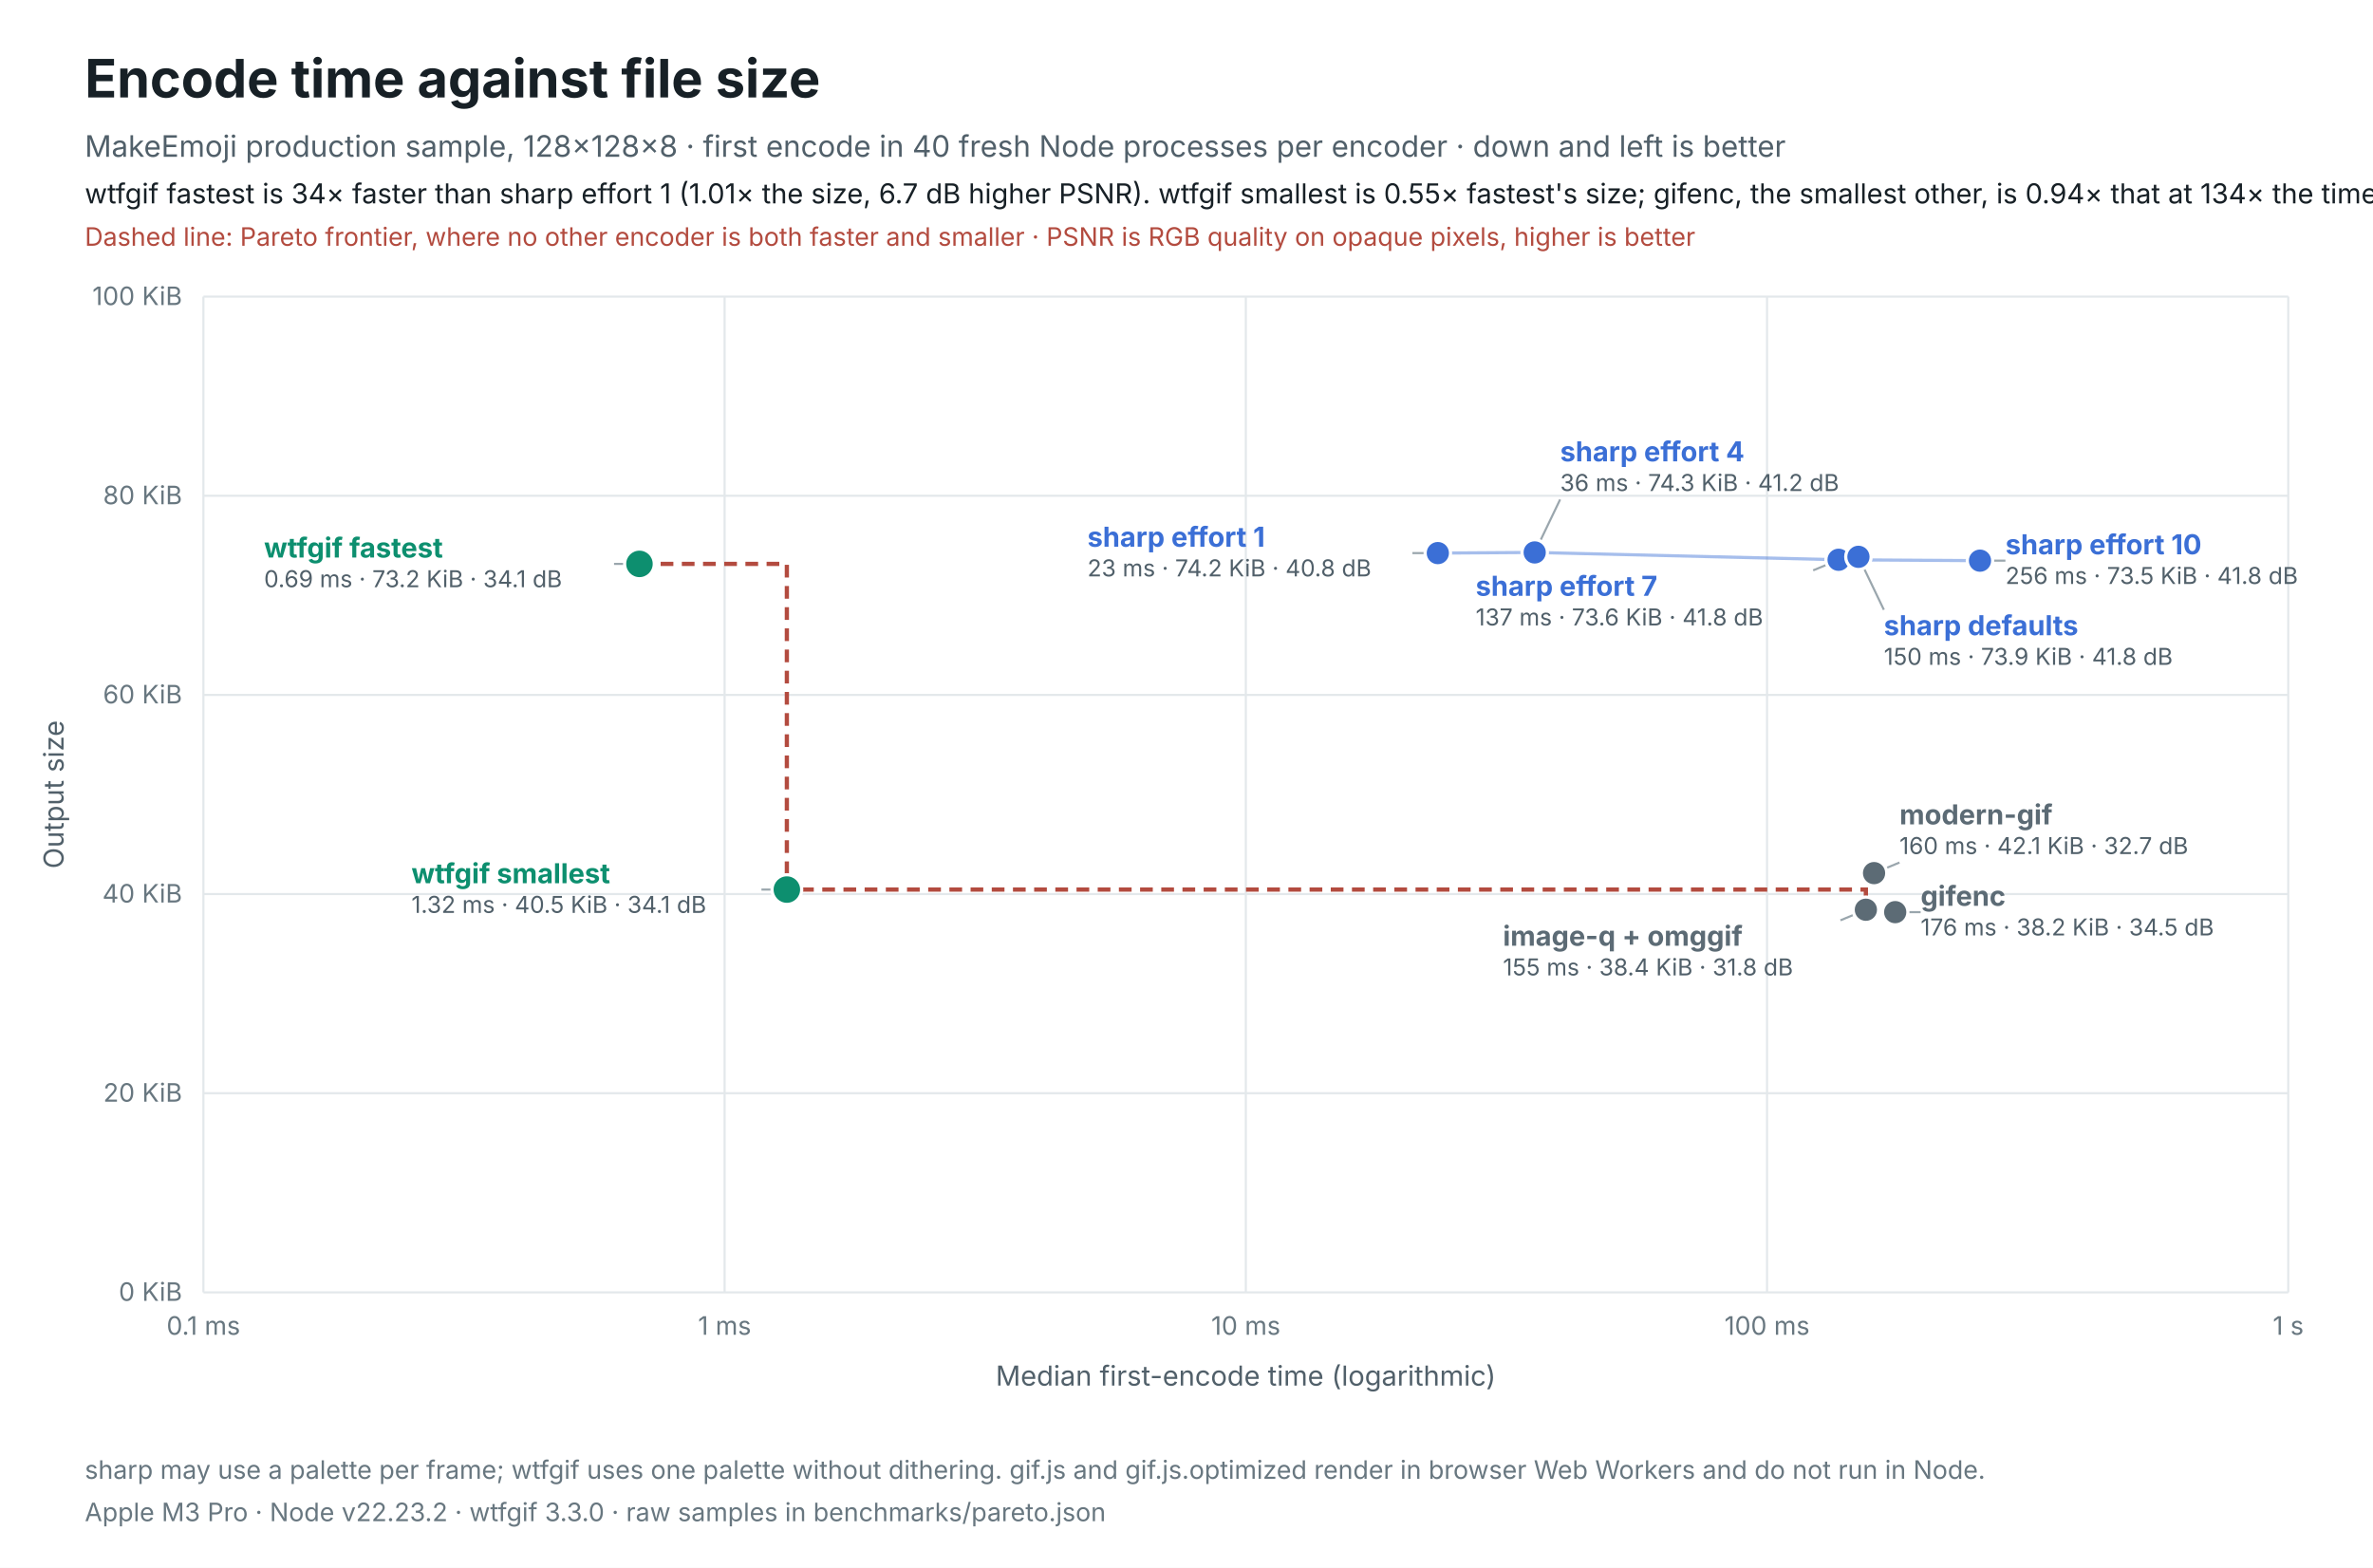
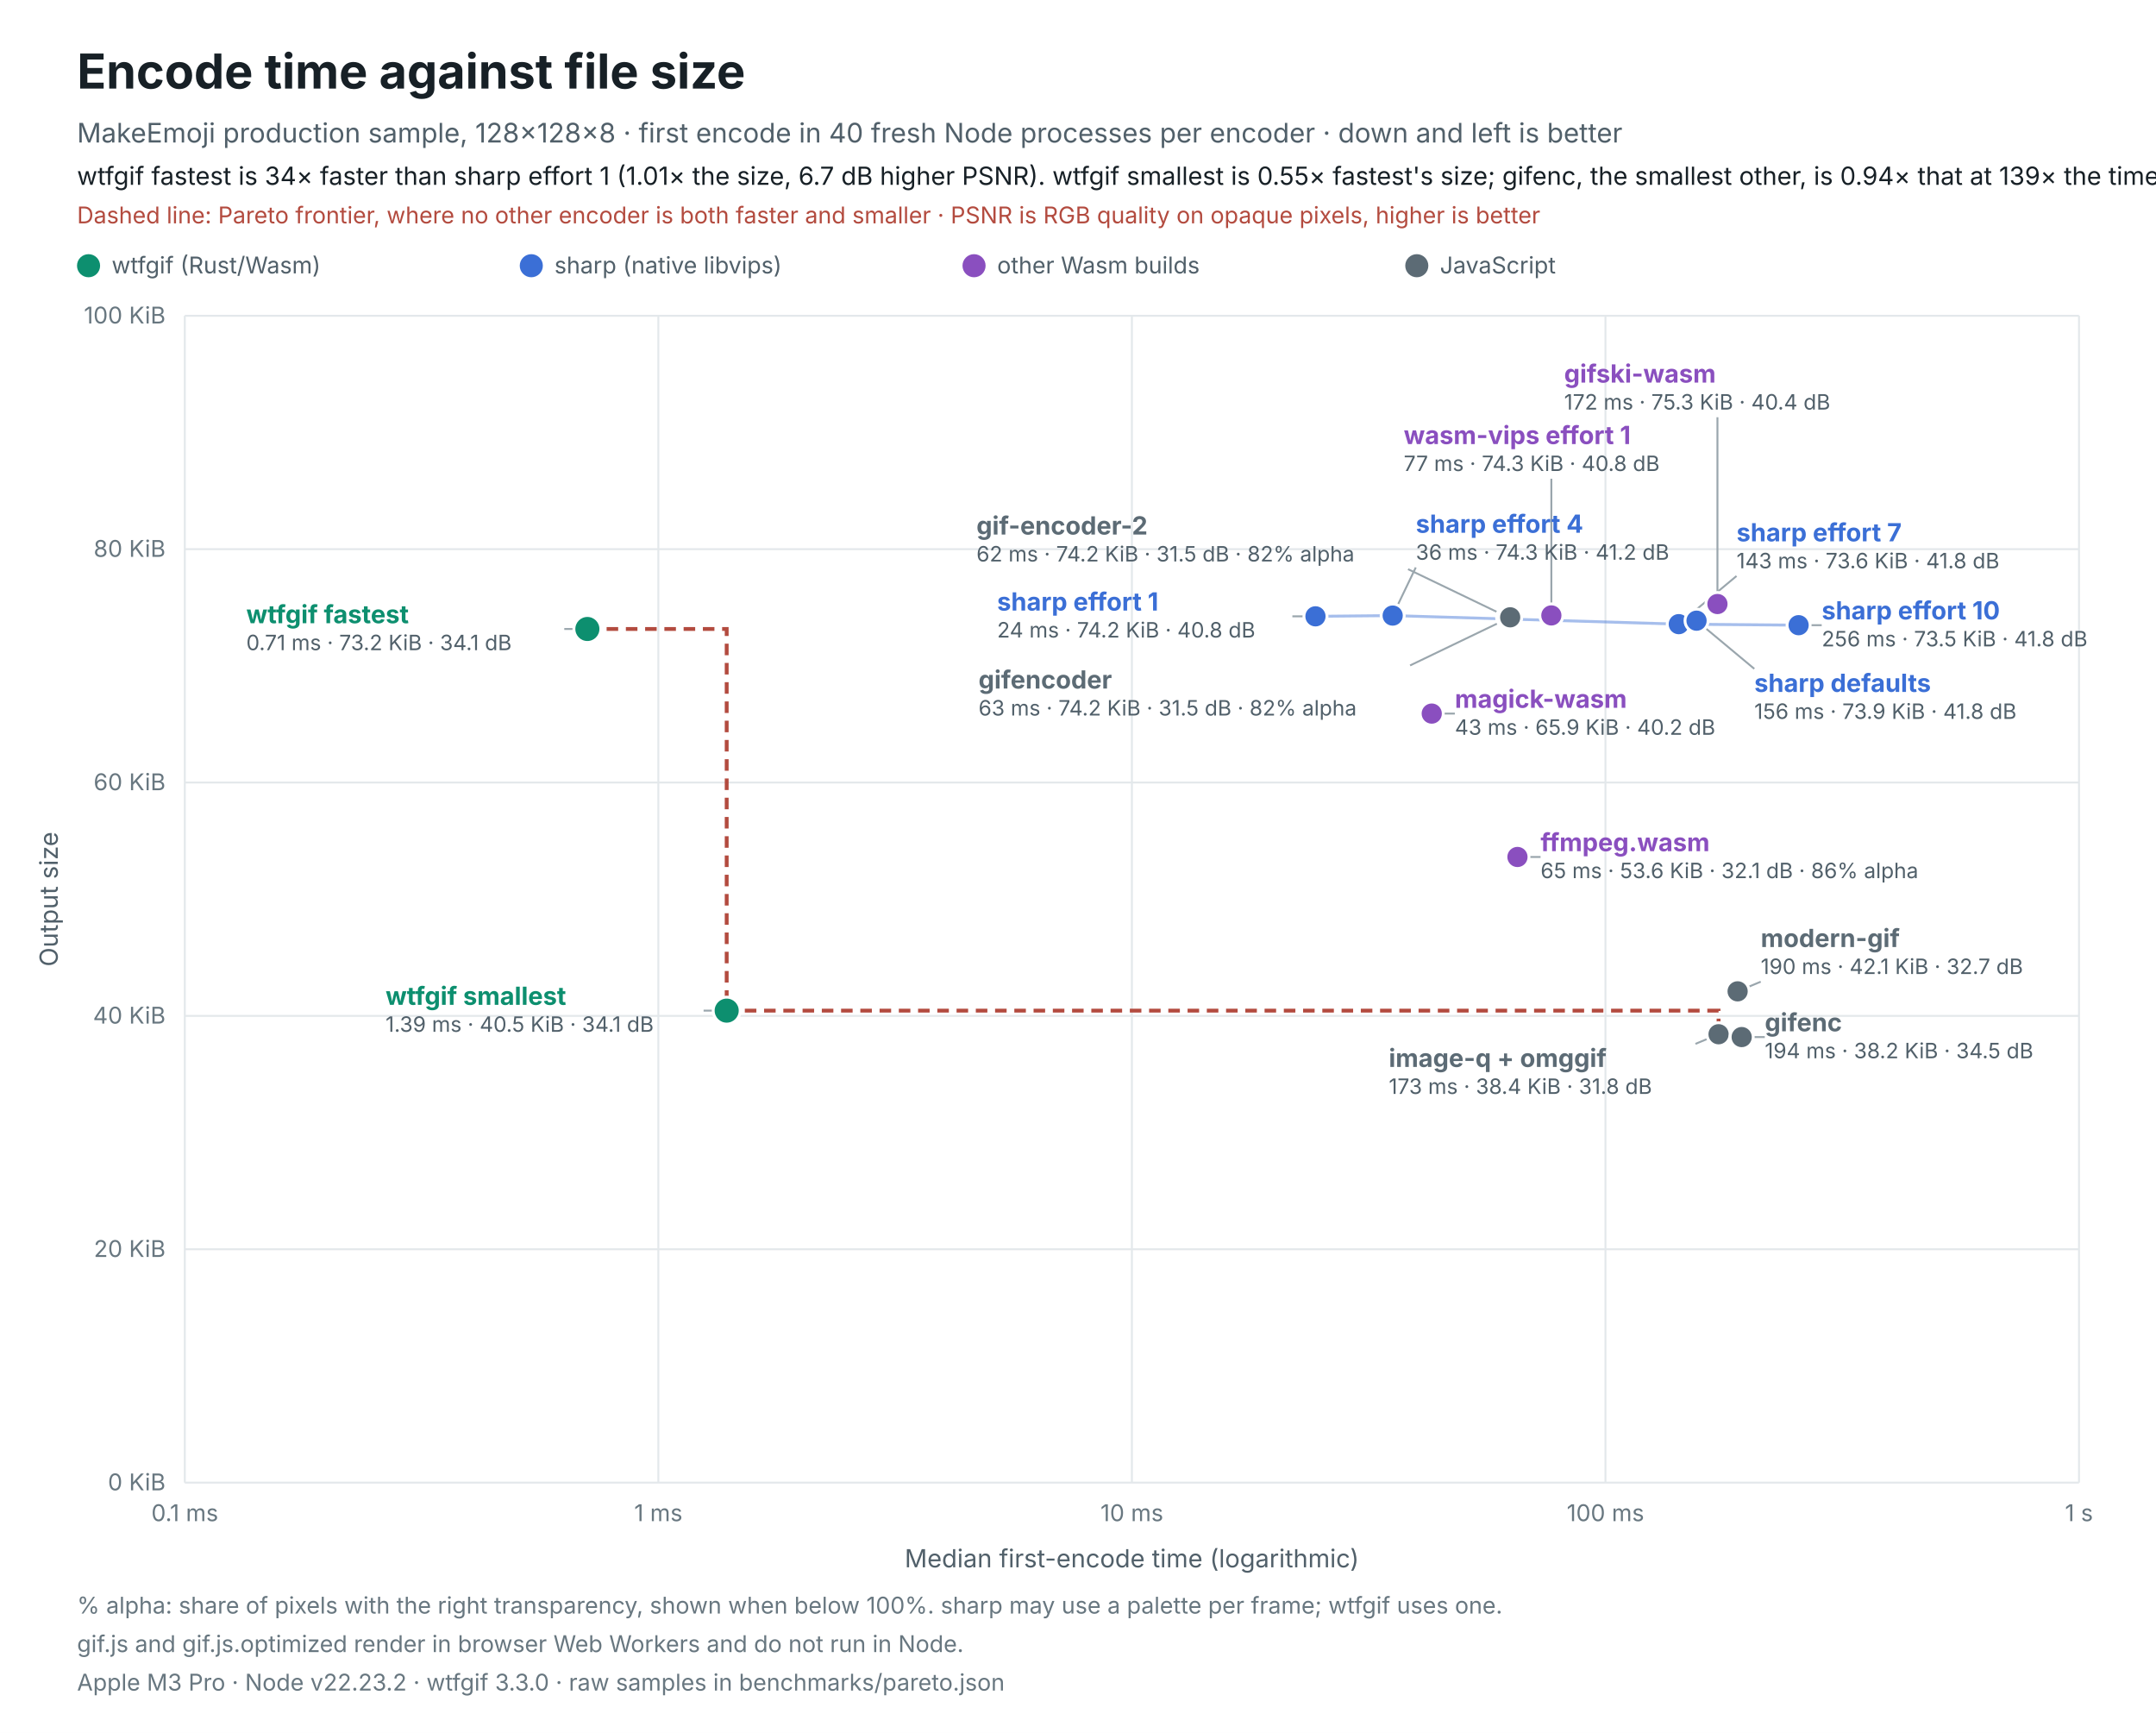
- <svg xmlns="http://www.w3.org/2000/svg" width="1120" height="740" viewBox="0 0 1120 740" role="img" aria-labelledby="title desc">
+ <svg xmlns="http://www.w3.org/2000/svg" width="1120" height="900" viewBox="0 0 1120 900" role="img" aria-labelledby="title desc">
  <rect width="100%" height="100%" fill="#ffffff" />
  <g font-family="ui-sans-serif, -apple-system, BlinkMacSystemFont, Segoe UI, sans-serif" fill="#172026">
    <text x="40" y="46" font-size="25" font-weight="700">Encode time against file size</text>
    <text x="40" y="74" font-size="14" fill="#51606a">MakeEmoji production sample, 128×128×8 · first encode in 40 fresh Node processes per encoder · down and left is better</text>
-     <text x="40" y="96" font-size="13" fill="#172026">wtfgif fastest is 34× faster than sharp effort 1 (1.01× the size, 6.7 dB higher PSNR). wtfgif smallest is 0.55× fastest's size; gifenc, the smallest other, is 0.94× that at 134× the time.</text>
+     <text x="40" y="96" font-size="13" fill="#172026">wtfgif fastest is 34× faster than sharp effort 1 (1.01× the size, 6.7 dB higher PSNR). wtfgif smallest is 0.55× fastest's size; gifenc, the smallest other, is 0.94× that at 139× the time.</text>
    <text x="40" y="116" font-size="12" fill="#b34b3f">Dashed line: Pareto frontier, where no other encoder is both faster and smaller · PSNR is RGB quality on opaque pixels, higher is better</text>
-     <line x1="96" y1="140" x2="96" y2="610" stroke="#e3e8eb" />
-     <text x="96" y="630" text-anchor="middle" font-size="12" fill="#687780">0.1 ms</text>
-     <line x1="342" y1="140" x2="342" y2="610" stroke="#e3e8eb" />
-     <text x="342" y="630" text-anchor="middle" font-size="12" fill="#687780">1 ms</text>
-     <line x1="588" y1="140" x2="588" y2="610" stroke="#e3e8eb" />
-     <text x="588" y="630" text-anchor="middle" font-size="12" fill="#687780">10 ms</text>
-     <line x1="834" y1="140" x2="834" y2="610" stroke="#e3e8eb" />
-     <text x="834" y="630" text-anchor="middle" font-size="12" fill="#687780">100 ms</text>
-     <line x1="1080" y1="140" x2="1080" y2="610" stroke="#e3e8eb" />
-     <text x="1080" y="630" text-anchor="middle" font-size="12" fill="#687780">1 s</text>
-     <line x1="96" y1="610" x2="1080" y2="610" stroke="#e3e8eb" />
-     <text x="86" y="614" text-anchor="end" font-size="12" fill="#687780">0 KiB</text>
-     <line x1="96" y1="516" x2="1080" y2="516" stroke="#e3e8eb" />
-     <text x="86" y="520" text-anchor="end" font-size="12" fill="#687780">20 KiB</text>
-     <line x1="96" y1="422" x2="1080" y2="422" stroke="#e3e8eb" />
-     <text x="86" y="426" text-anchor="end" font-size="12" fill="#687780">40 KiB</text>
-     <line x1="96" y1="328" x2="1080" y2="328" stroke="#e3e8eb" />
-     <text x="86" y="332" text-anchor="end" font-size="12" fill="#687780">60 KiB</text>
-     <line x1="96" y1="234" x2="1080" y2="234" stroke="#e3e8eb" />
-     <text x="86" y="238" text-anchor="end" font-size="12" fill="#687780">80 KiB</text>
-     <line x1="96" y1="140" x2="1080" y2="140" stroke="#e3e8eb" />
-     <text x="86" y="144" text-anchor="end" font-size="12" fill="#687780">100 KiB</text>
-     <text x="588" y="654" text-anchor="middle" font-size="13" fill="#51606a">Median first-encode time (logarithmic)</text>
-     <text x="30" y="375" text-anchor="middle" font-size="13" fill="#51606a" transform="rotate(-90 30 375)">Output size</text>
-     <polyline points="678.62,261.06 724.34,260.75 867.77,264.21 934.51,264.63" fill="none" stroke="#3b6fd6" stroke-width="1.5" stroke-opacity="0.45" />
-     <polyline points="301.81,266.16 371.38,266.16 371.38,419.88 880.65,419.88 880.65,429.39 894.49,429.39 894.49,430.53" fill="none" stroke="#b34b3f" stroke-width="2" stroke-dasharray="6 4" />
-     <line x1="301.81" y1="266.16" x2="289.81" y2="266.16" stroke="#9aa6ad" stroke-width="1" />
-     <line x1="371.38" y1="419.88" x2="359.38" y2="419.88" stroke="#9aa6ad" stroke-width="1" />
-     <line x1="880.65" y1="429.39" x2="868.65" y2="434.39" stroke="#9aa6ad" stroke-width="1" />
-     <line x1="894.49" y1="430.53" x2="906.49" y2="430.53" stroke="#9aa6ad" stroke-width="1" />
-     <line x1="678.62" y1="261.06" x2="666.62" y2="261.06" stroke="#9aa6ad" stroke-width="1" />
-     <line x1="724.34" y1="260.75" x2="736.34" y2="235.75" stroke="#9aa6ad" stroke-width="1" />
-     <line x1="867.77" y1="264.21" x2="855.77" y2="269.21" stroke="#9aa6ad" stroke-width="1" />
-     <line x1="877.14" y1="262.82" x2="889.14" y2="287.82" stroke="#9aa6ad" stroke-width="1" />
-     <line x1="884.51" y1="412.11" x2="896.51" y2="407.11" stroke="#9aa6ad" stroke-width="1" />
-     <line x1="934.51" y1="264.63" x2="946.51" y2="264.63" stroke="#9aa6ad" stroke-width="1" />
-     <circle cx="301.81" cy="266.16" r="7" fill="#0d8f6f" stroke="#ffffff" stroke-width="1.5" />
-     <circle cx="371.38" cy="419.88" r="7" fill="#0d8f6f" stroke="#ffffff" stroke-width="1.5" />
-     <circle cx="880.65" cy="429.39" r="6" fill="#5c6b75" stroke="#ffffff" stroke-width="1.5" />
-     <circle cx="894.49" cy="430.53" r="6" fill="#5c6b75" stroke="#ffffff" stroke-width="1.5" />
-     <circle cx="884.51" cy="412.11" r="6" fill="#5c6b75" stroke="#ffffff" stroke-width="1.5" />
-     <circle cx="678.62" cy="261.06" r="6" fill="#3b6fd6" stroke="#ffffff" stroke-width="1.5" />
-     <circle cx="724.34" cy="260.75" r="6" fill="#3b6fd6" stroke="#ffffff" stroke-width="1.5" />
-     <circle cx="867.77" cy="264.21" r="6" fill="#3b6fd6" stroke="#ffffff" stroke-width="1.5" />
-     <circle cx="934.51" cy="264.63" r="6" fill="#3b6fd6" stroke="#ffffff" stroke-width="1.5" />
-     <circle cx="877.14" cy="262.82" r="6" fill="#3b6fd6" stroke="#ffffff" stroke-width="1.5" />
-     <text x="124.61" y="263.16" font-size="13" font-weight="700" fill="#0d8f6f">wtfgif fastest</text>
-     <text x="124.61" y="277.16" font-size="11" fill="#51606a">0.69 ms · 73.2 KiB · 34.1 dB</text>
-     <text x="194.18" y="416.88" font-size="13" font-weight="700" fill="#0d8f6f">wtfgif smallest</text>
-     <text x="194.18" y="430.88" font-size="11" fill="#51606a">1.32 ms · 40.5 KiB · 34.1 dB</text>
-     <text x="709.35" y="446.39" font-size="13" font-weight="700" fill="#5c6b75">image-q + omggif</text>
-     <text x="709.35" y="460.39" font-size="11" fill="#51606a">155 ms · 38.4 KiB · 31.8 dB</text>
-     <text x="906.49" y="427.53" font-size="13" font-weight="700" fill="#5c6b75">gifenc</text>
-     <text x="906.49" y="441.53" font-size="11" fill="#51606a">176 ms · 38.2 KiB · 34.5 dB</text>
-     <text x="513.22" y="258.06" font-size="13" font-weight="700" fill="#3b6fd6">sharp effort 1</text>
-     <text x="513.22" y="272.06" font-size="11" fill="#51606a">23 ms · 74.2 KiB · 40.8 dB</text>
-     <text x="736.34" y="217.75" font-size="13" font-weight="700" fill="#3b6fd6">sharp effort 4</text>
-     <text x="736.34" y="231.75" font-size="11" fill="#51606a">36 ms · 74.3 KiB · 41.2 dB</text>
-     <text x="696.47" y="281.21" font-size="13" font-weight="700" fill="#3b6fd6">sharp effort 7</text>
-     <text x="696.47" y="295.21" font-size="11" fill="#51606a">137 ms · 73.6 KiB · 41.8 dB</text>
-     <text x="889.14" y="299.82" font-size="13" font-weight="700" fill="#3b6fd6">sharp defaults</text>
-     <text x="889.14" y="313.82" font-size="11" fill="#51606a">150 ms · 73.9 KiB · 41.8 dB</text>
-     <text x="896.51" y="389.11" font-size="13" font-weight="700" fill="#5c6b75">modern-gif</text>
-     <text x="896.51" y="403.11" font-size="11" fill="#51606a">160 ms · 42.1 KiB · 32.7 dB</text>
-     <text x="946.51" y="261.63" font-size="13" font-weight="700" fill="#3b6fd6">sharp effort 10</text>
-     <text x="946.51" y="275.63" font-size="11" fill="#51606a">256 ms · 73.5 KiB · 41.8 dB</text>
-     <text x="40" y="698" font-size="12" fill="#687780">sharp may use a palette per frame; wtfgif uses one palette without dithering. gif.js and gif.js.optimized render in browser Web Workers and do not run in Node.</text>
-     <text x="40" y="718" font-size="12" fill="#687780">Apple M3 Pro · Node v22.23.2 · wtfgif 3.3.0 · raw samples in benchmarks/pareto.json</text>
+     <circle cx="46" cy="138" r="6" fill="#0d8f6f" />
+     <text x="58" y="142" font-size="12" fill="#51606a">wtfgif (Rust/Wasm)</text>
+     <circle cx="276" cy="138" r="6" fill="#3b6fd6" />
+     <text x="288" y="142" font-size="12" fill="#51606a">sharp (native libvips)</text>
+     <circle cx="506" cy="138" r="6" fill="#8a4fbf" />
+     <text x="518" y="142" font-size="12" fill="#51606a">other Wasm builds</text>
+     <circle cx="736" cy="138" r="6" fill="#5c6b75" />
+     <text x="748" y="142" font-size="12" fill="#51606a">JavaScript</text>
+     <line x1="96" y1="164" x2="96" y2="770" stroke="#e3e8eb" />
+     <text x="96" y="790" text-anchor="middle" font-size="12" fill="#687780">0.1 ms</text>
+     <line x1="342" y1="164" x2="342" y2="770" stroke="#e3e8eb" />
+     <text x="342" y="790" text-anchor="middle" font-size="12" fill="#687780">1 ms</text>
+     <line x1="588" y1="164" x2="588" y2="770" stroke="#e3e8eb" />
+     <text x="588" y="790" text-anchor="middle" font-size="12" fill="#687780">10 ms</text>
+     <line x1="834" y1="164" x2="834" y2="770" stroke="#e3e8eb" />
+     <text x="834" y="790" text-anchor="middle" font-size="12" fill="#687780">100 ms</text>
+     <line x1="1080" y1="164" x2="1080" y2="770" stroke="#e3e8eb" />
+     <text x="1080" y="790" text-anchor="middle" font-size="12" fill="#687780">1 s</text>
+     <line x1="96" y1="770" x2="1080" y2="770" stroke="#e3e8eb" />
+     <text x="86" y="774" text-anchor="end" font-size="12" fill="#687780">0 KiB</text>
+     <line x1="96" y1="648.8" x2="1080" y2="648.8" stroke="#e3e8eb" />
+     <text x="86" y="652.8" text-anchor="end" font-size="12" fill="#687780">20 KiB</text>
+     <line x1="96" y1="527.6" x2="1080" y2="527.6" stroke="#e3e8eb" />
+     <text x="86" y="531.6" text-anchor="end" font-size="12" fill="#687780">40 KiB</text>
+     <line x1="96" y1="406.4" x2="1080" y2="406.4" stroke="#e3e8eb" />
+     <text x="86" y="410.4" text-anchor="end" font-size="12" fill="#687780">60 KiB</text>
+     <line x1="96" y1="285.2" x2="1080" y2="285.2" stroke="#e3e8eb" />
+     <text x="86" y="289.2" text-anchor="end" font-size="12" fill="#687780">80 KiB</text>
+     <line x1="96" y1="164" x2="1080" y2="164" stroke="#e3e8eb" />
+     <text x="86" y="168" text-anchor="end" font-size="12" fill="#687780">100 KiB</text>
+     <text x="588" y="814" text-anchor="middle" font-size="13" fill="#51606a">Median first-encode time (logarithmic)</text>
+     <text x="30" y="467" text-anchor="middle" font-size="13" fill="#51606a" transform="rotate(-90 30 467)">Output size</text>
+     <polyline points="683.36,320.09 723.47,319.7 872.09,324.15 934.34,324.69" fill="none" stroke="#3b6fd6" stroke-width="1.5" stroke-opacity="0.45" />
+     <polyline points="305.13,326.66 377.5,326.66 377.5,524.87 892.76,524.87 892.76,537.13 904.77,537.13 904.77,538.6" fill="none" stroke="#b34b3f" stroke-width="2" stroke-dasharray="6 4" />
+     <line x1="305.13" y1="326.66" x2="293.13" y2="326.66" stroke="#9aa6ad" stroke-width="1" />
+     <line x1="377.5" y1="524.87" x2="365.5" y2="524.87" stroke="#9aa6ad" stroke-width="1" />
+     <line x1="892.76" y1="537.13" x2="880.76" y2="542.13" stroke="#9aa6ad" stroke-width="1" />
+     <line x1="904.77" y1="538.6" x2="916.77" y2="538.6" stroke="#9aa6ad" stroke-width="1" />
+     <line x1="683.36" y1="320.09" x2="671.36" y2="320.09" stroke="#9aa6ad" stroke-width="1" />
+     <line x1="723.47" y1="319.7" x2="735.47" y2="294.7" stroke="#9aa6ad" stroke-width="1" />
+     <line x1="743.76" y1="370.6" x2="755.76" y2="370.6" stroke="#9aa6ad" stroke-width="1" />
+     <line x1="783.44" y1="320.6" x2="731.44" y2="295.6" stroke="#9aa6ad" stroke-width="1" />
+     <line x1="784.51" y1="320.6" x2="732.51" y2="345.6" stroke="#9aa6ad" stroke-width="1" />
+     <line x1="788.29" y1="445.07" x2="800.29" y2="445.07" stroke="#9aa6ad" stroke-width="1" />
+     <line x1="805.9" y1="319.62" x2="805.9" y2="248.62" stroke="#9aa6ad" stroke-width="1" />
+     <line x1="872.09" y1="324.15" x2="902.09" y2="299.15" stroke="#9aa6ad" stroke-width="1" />
+     <line x1="881.32" y1="322.35" x2="911.32" y2="347.35" stroke="#9aa6ad" stroke-width="1" />
+     <line x1="892.18" y1="313.7" x2="892.18" y2="216.7" stroke="#9aa6ad" stroke-width="1" />
+     <line x1="902.66" y1="514.85" x2="914.66" y2="509.85" stroke="#9aa6ad" stroke-width="1" />
+     <line x1="934.34" y1="324.69" x2="946.34" y2="324.69" stroke="#9aa6ad" stroke-width="1" />
+     <circle cx="305.13" cy="326.66" r="7" fill="#0d8f6f" stroke="#ffffff" stroke-width="1.5" />
+     <circle cx="377.5" cy="524.87" r="7" fill="#0d8f6f" stroke="#ffffff" stroke-width="1.5" />
+     <circle cx="892.76" cy="537.13" r="6" fill="#5c6b75" stroke="#ffffff" stroke-width="1.5" />
+     <circle cx="904.77" cy="538.6" r="6" fill="#5c6b75" stroke="#ffffff" stroke-width="1.5" />
+     <circle cx="902.66" cy="514.85" r="6" fill="#5c6b75" stroke="#ffffff" stroke-width="1.5" />
+     <circle cx="683.36" cy="320.09" r="6" fill="#3b6fd6" stroke="#ffffff" stroke-width="1.5" />
+     <circle cx="723.47" cy="319.7" r="6" fill="#3b6fd6" stroke="#ffffff" stroke-width="1.5" />
+     <circle cx="872.09" cy="324.15" r="6" fill="#3b6fd6" stroke="#ffffff" stroke-width="1.5" />
+     <circle cx="934.34" cy="324.69" r="6" fill="#3b6fd6" stroke="#ffffff" stroke-width="1.5" />
+     <circle cx="881.32" cy="322.35" r="6" fill="#3b6fd6" stroke="#ffffff" stroke-width="1.5" />
+     <circle cx="783.44" cy="320.6" r="6" fill="#5c6b75" stroke="#ffffff" stroke-width="1.5" />
+     <circle cx="784.51" cy="320.6" r="6" fill="#5c6b75" stroke="#ffffff" stroke-width="1.5" />
+     <circle cx="892.18" cy="313.7" r="6" fill="#8a4fbf" stroke="#ffffff" stroke-width="1.5" />
+     <circle cx="805.9" cy="319.62" r="6" fill="#8a4fbf" stroke="#ffffff" stroke-width="1.5" />
+     <circle cx="743.76" cy="370.6" r="6" fill="#8a4fbf" stroke="#ffffff" stroke-width="1.5" />
+     <circle cx="788.29" cy="445.07" r="6" fill="#8a4fbf" stroke="#ffffff" stroke-width="1.5" />
+     <text x="127.93" y="323.66" font-size="13" font-weight="700" fill="#0d8f6f">wtfgif fastest</text>
+     <text x="127.93" y="337.66" font-size="11" fill="#51606a">0.71 ms · 73.2 KiB · 34.1 dB</text>
+     <text x="200.3" y="521.87" font-size="13" font-weight="700" fill="#0d8f6f">wtfgif smallest</text>
+     <text x="200.3" y="535.87" font-size="11" fill="#51606a">1.39 ms · 40.5 KiB · 34.1 dB</text>
+     <text x="721.46" y="554.13" font-size="13" font-weight="700" fill="#5c6b75">image-q + omggif</text>
+     <text x="721.46" y="568.13" font-size="11" fill="#51606a">173 ms · 38.4 KiB · 31.8 dB</text>
+     <text x="916.77" y="535.6" font-size="13" font-weight="700" fill="#5c6b75">gifenc</text>
+     <text x="916.77" y="549.6" font-size="11" fill="#51606a">194 ms · 38.2 KiB · 34.5 dB</text>
+     <text x="517.96" y="317.09" font-size="13" font-weight="700" fill="#3b6fd6">sharp effort 1</text>
+     <text x="517.96" y="331.09" font-size="11" fill="#51606a">24 ms · 74.2 KiB · 40.8 dB</text>
+     <text x="735.47" y="276.7" font-size="13" font-weight="700" fill="#3b6fd6">sharp effort 4</text>
+     <text x="735.47" y="290.7" font-size="11" fill="#51606a">36 ms · 74.3 KiB · 41.2 dB</text>
+     <text x="755.76" y="367.6" font-size="13" font-weight="700" fill="#8a4fbf">magick-wasm</text>
+     <text x="755.76" y="381.6" font-size="11" fill="#51606a">43 ms · 65.9 KiB · 40.2 dB</text>
+     <text x="507.24" y="277.6" font-size="13" font-weight="700" fill="#5c6b75">gif-encoder-2</text>
+     <text x="507.24" y="291.6" font-size="11" fill="#51606a">62 ms · 74.2 KiB · 31.5 dB · 82% alpha</text>
+     <text x="508.31" y="357.6" font-size="13" font-weight="700" fill="#5c6b75">gifencoder</text>
+     <text x="508.31" y="371.6" font-size="11" fill="#51606a">63 ms · 74.2 KiB · 31.5 dB · 82% alpha</text>
+     <text x="800.29" y="442.07" font-size="13" font-weight="700" fill="#8a4fbf">ffmpeg.wasm</text>
+     <text x="800.29" y="456.07" font-size="11" fill="#51606a">65 ms · 53.6 KiB · 32.1 dB · 86% alpha</text>
+     <text x="729.2" y="230.62" font-size="13" font-weight="700" fill="#8a4fbf">wasm-vips effort 1</text>
+     <text x="729.2" y="244.62" font-size="11" fill="#51606a">77 ms · 74.3 KiB · 40.8 dB</text>
+     <text x="902.09" y="281.15" font-size="13" font-weight="700" fill="#3b6fd6">sharp effort 7</text>
+     <text x="902.09" y="295.15" font-size="11" fill="#51606a">143 ms · 73.6 KiB · 41.8 dB</text>
+     <text x="911.32" y="359.35" font-size="13" font-weight="700" fill="#3b6fd6">sharp defaults</text>
+     <text x="911.32" y="373.35" font-size="11" fill="#51606a">156 ms · 73.9 KiB · 41.8 dB</text>
+     <text x="812.53" y="198.7" font-size="13" font-weight="700" fill="#8a4fbf">gifski-wasm</text>
+     <text x="812.53" y="212.7" font-size="11" fill="#51606a">172 ms · 75.3 KiB · 40.4 dB</text>
+     <text x="914.66" y="491.85" font-size="13" font-weight="700" fill="#5c6b75">modern-gif</text>
+     <text x="914.66" y="505.85" font-size="11" fill="#51606a">190 ms · 42.1 KiB · 32.7 dB</text>
+     <text x="946.34" y="321.69" font-size="13" font-weight="700" fill="#3b6fd6">sharp effort 10</text>
+     <text x="946.34" y="335.69" font-size="11" fill="#51606a">256 ms · 73.5 KiB · 41.8 dB</text>
+     <text x="40" y="838" font-size="12" fill="#687780">% alpha: share of pixels with the right transparency, shown when below 100%. sharp may use a palette per frame; wtfgif uses one.</text>
+     <text x="40" y="858" font-size="12" fill="#687780">gif.js and gif.js.optimized render in browser Web Workers and do not run in Node.</text>
+     <text x="40" y="878" font-size="12" fill="#687780">Apple M3 Pro · Node v22.23.2 · wtfgif 3.3.0 · raw samples in benchmarks/pareto.json</text>
  </g>
</svg>
